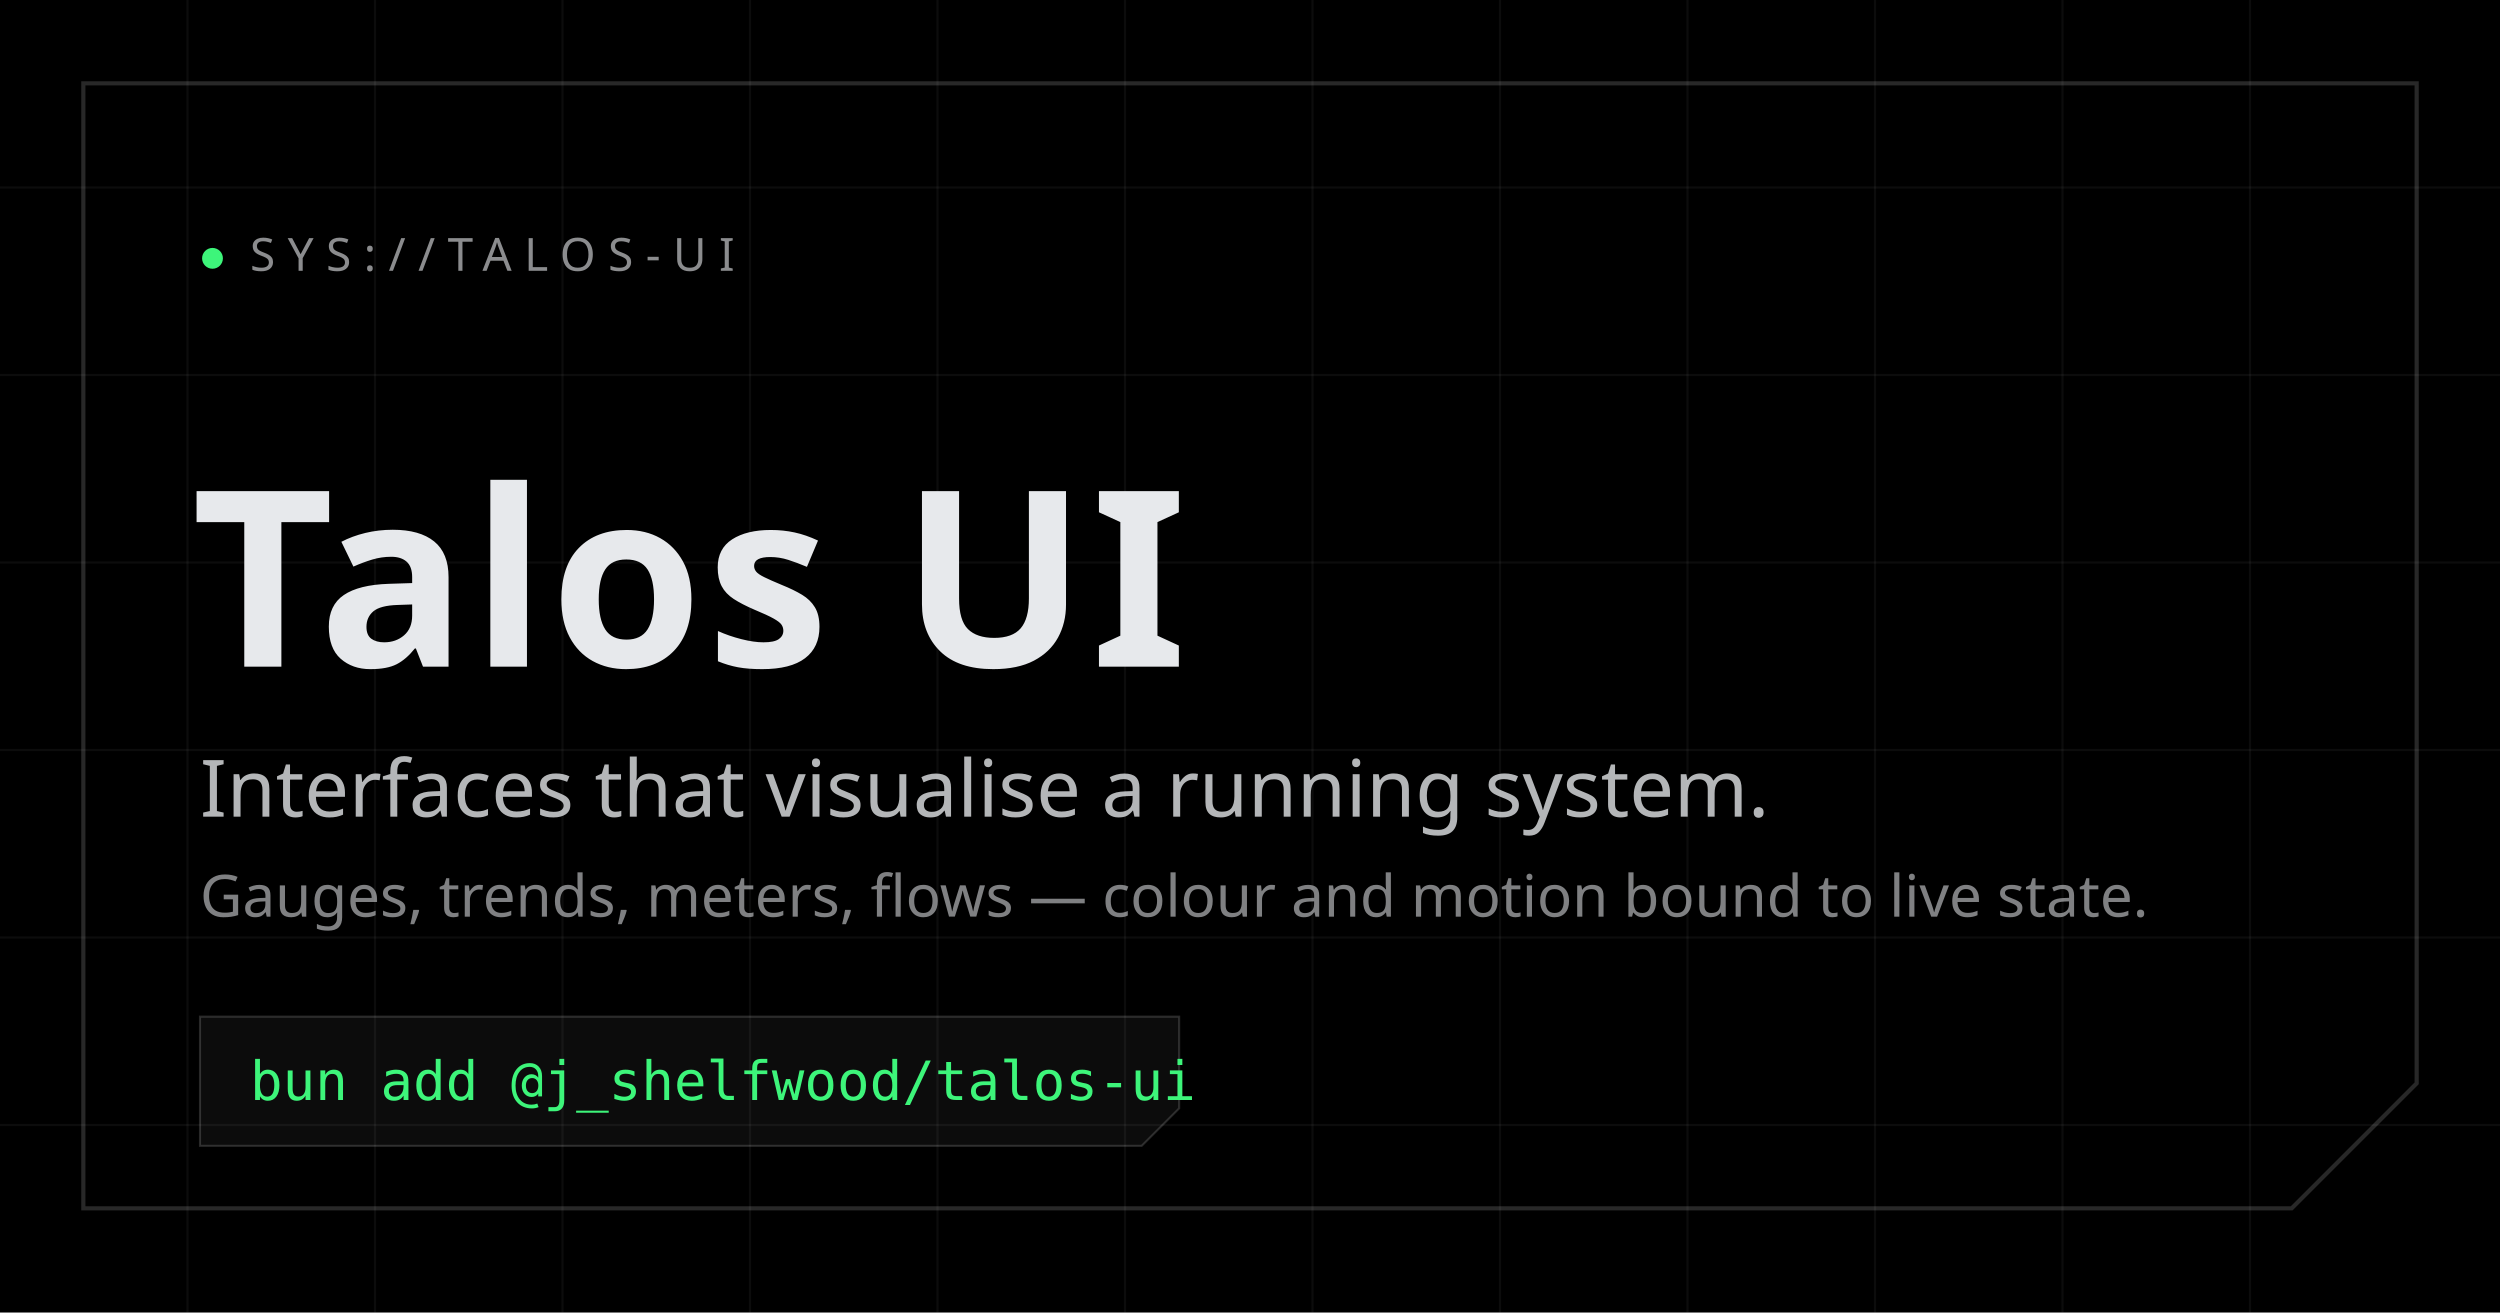
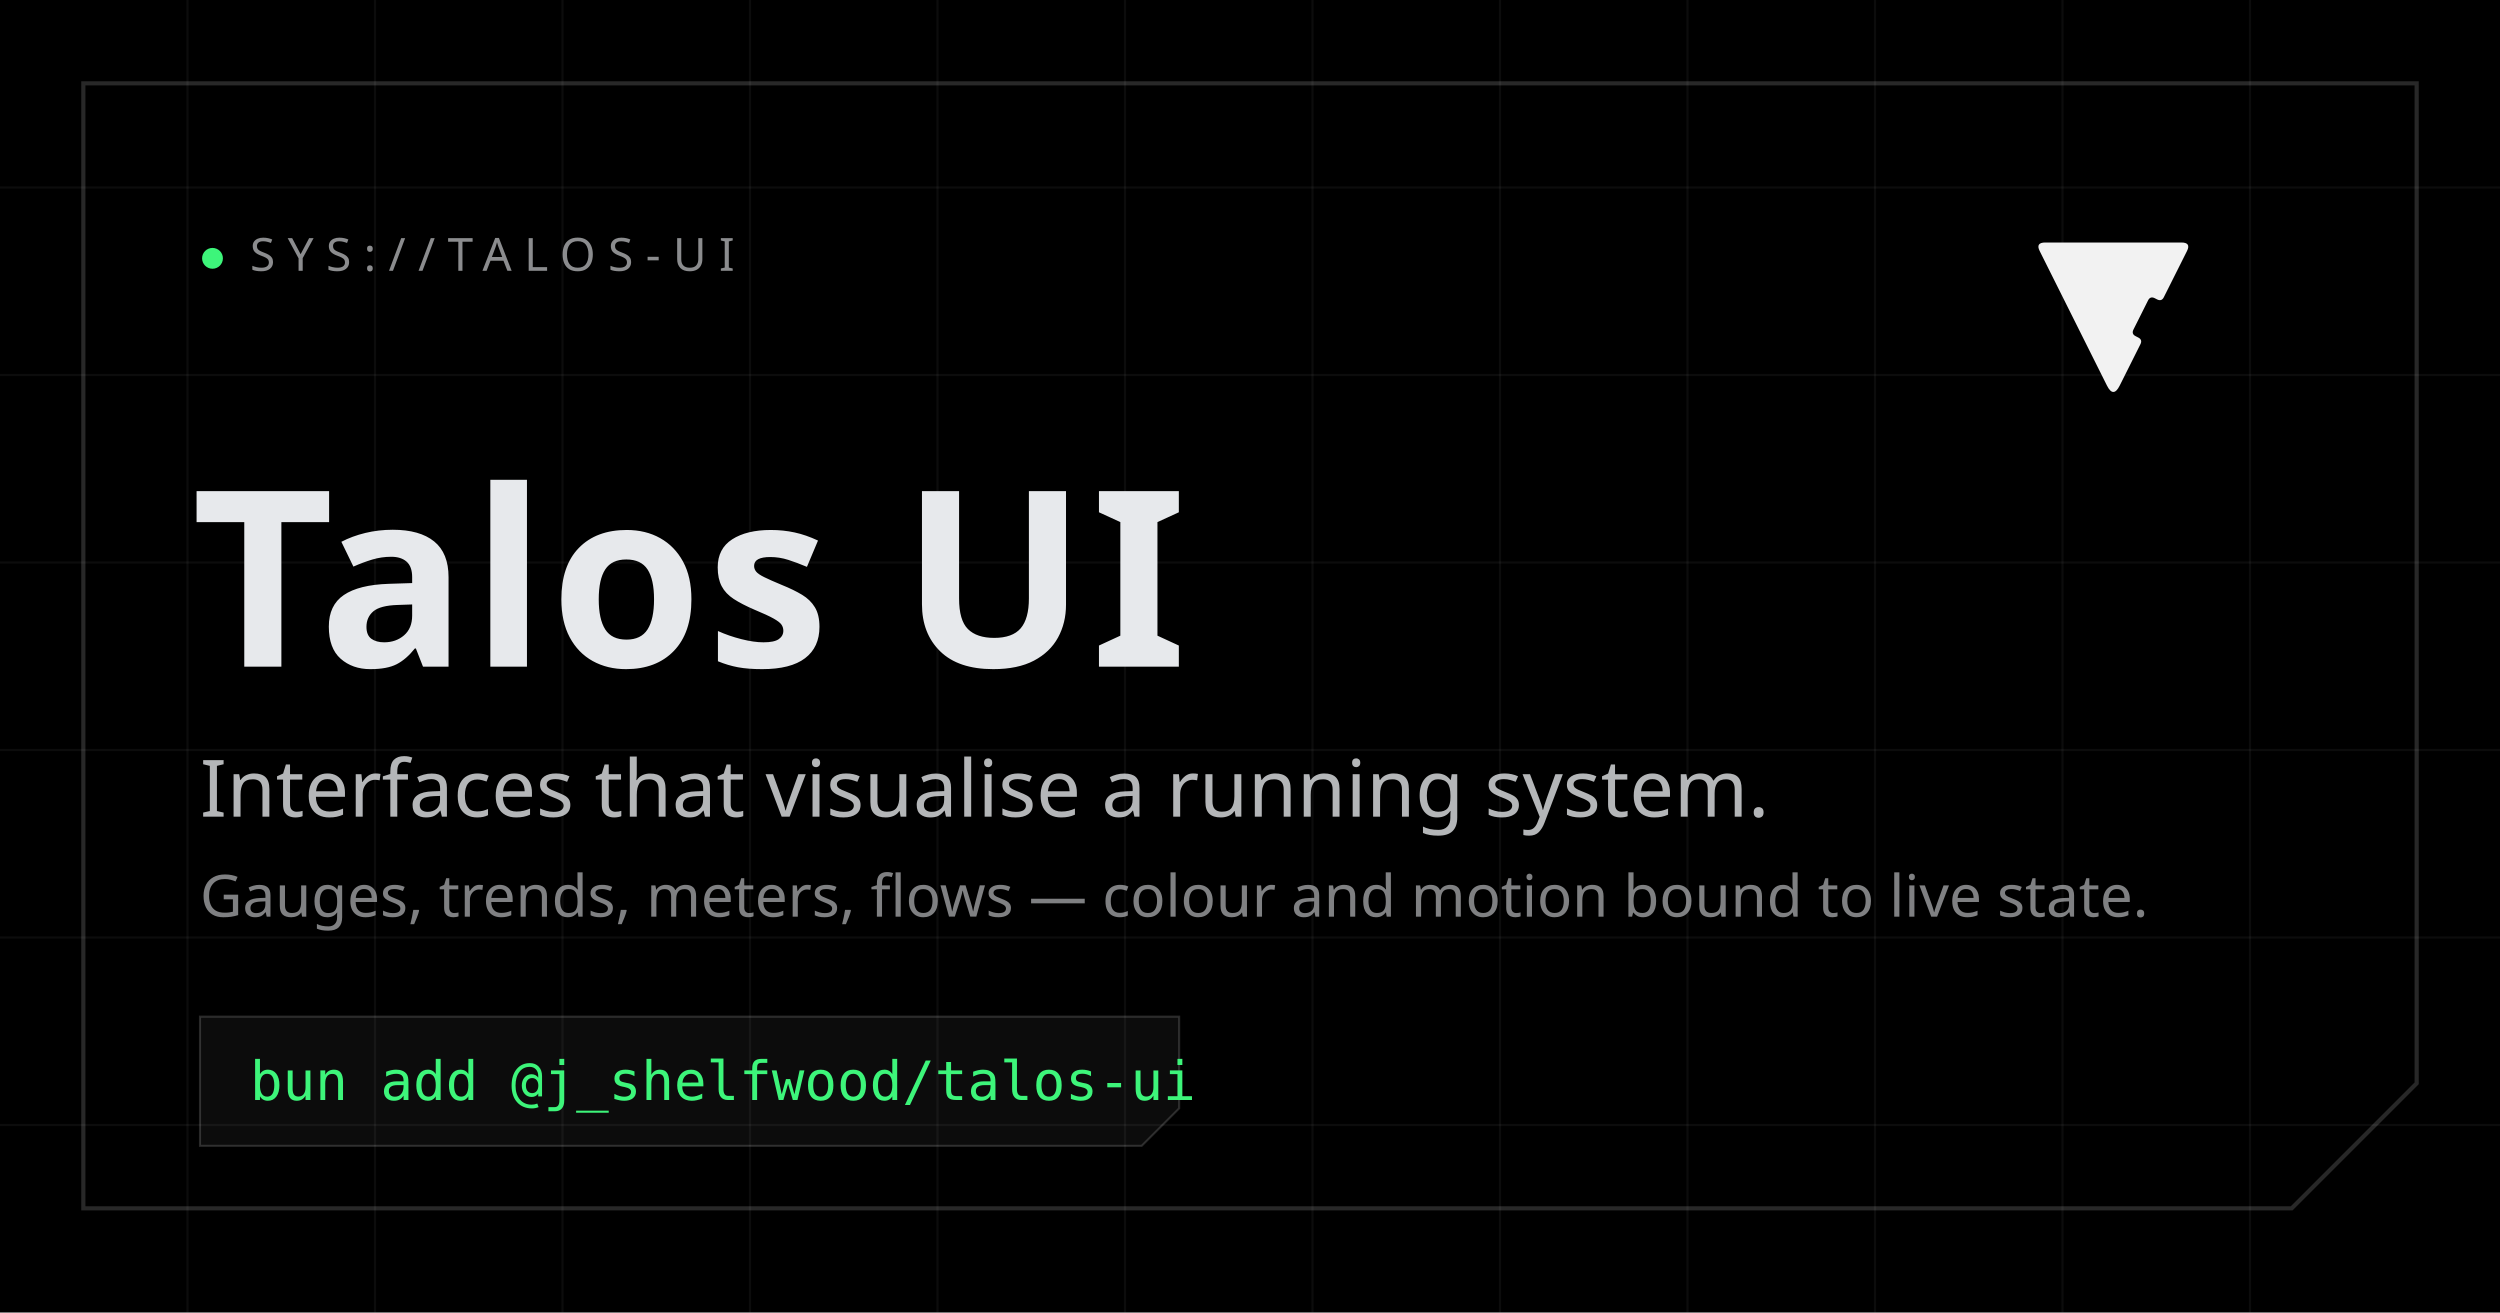
<svg xmlns="http://www.w3.org/2000/svg" viewBox="0 0 1200 630" width="1200" height="630" font-family="'Oxanium', system-ui, sans-serif">
  <rect width="1200" height="630" fill="#000" />
  <g stroke="#ffffff" stroke-opacity="0.05" stroke-width="1">
    <path d="M0 90 H1200 M0 180 H1200 M0 270 H1200 M0 360 H1200 M0 450 H1200 M0 540 H1200" />
    <path d="M90 0 V630 M180 0 V630 M270 0 V630 M360 0 V630 M450 0 V630 M540 0 V630 M630 0 V630 M720 0 V630 M810 0 V630 M900 0 V630 M990 0 V630 M1080 0 V630" />
  </g>
  <path d="M40 40 H1160 V520 L1100 580 H40 Z" fill="none" stroke="#ffffff" stroke-opacity="0.16" stroke-width="2" />
+   <g transform="translate(960 96) scale(3.4)">
+     <path d="M5.6 7.2 Q5 6 6.4 6 H25.6 Q27 6 26.4 7.2              L23.13 13.72 Q22.82 14.35 22.19 14.04              L21.84 13.86 Q21.21 13.55 20.90 14.18              L18.84 18.29 Q18.53 18.92 19.16 19.23              L19.51 19.41 Q20.14 19.72 19.83 20.35              L16.9 26.2 Q16 28 15.1 26.2 Z" fill="hsl(0 0% 95%)" stroke-linejoin="round" />
+   </g>
  <g transform="translate(96 130)">
    <circle cx="6" cy="-6" r="5" fill="hsl(140 90% 60%)" />
    <text x="24" y="0" fill="#e7e9ec" fill-opacity="0.6" font-size="22" letter-spacing="6" font-weight="300">SYS://TALOS-UI</text>
  </g>
  <text x="92" y="320" fill="#e7e9ec" font-size="118" font-weight="600" letter-spacing="2">Talos UI</text>
  <text x="96" y="392" fill="#e7e9ec" fill-opacity="0.78" font-size="38" font-weight="300">Interfaces that visualise a running system.</text>
  <text x="96" y="440" fill="#e7e9ec" fill-opacity="0.55" font-size="28" font-weight="300">Gauges, trends, meters, flows — colour and motion bound to live state.</text>
  <g transform="translate(96 488)">
    <path d="M0 0 H470 V44 L452 62 H0 Z" fill="#ffffff" fill-opacity="0.05" stroke="#ffffff" stroke-opacity="0.16" />
    <text x="24" y="40" fill="hsl(140 90% 60%)" font-size="26" font-family="ui-monospace, monospace">bun add @j_shelfwood/talos-ui</text>
  </g>
</svg>
